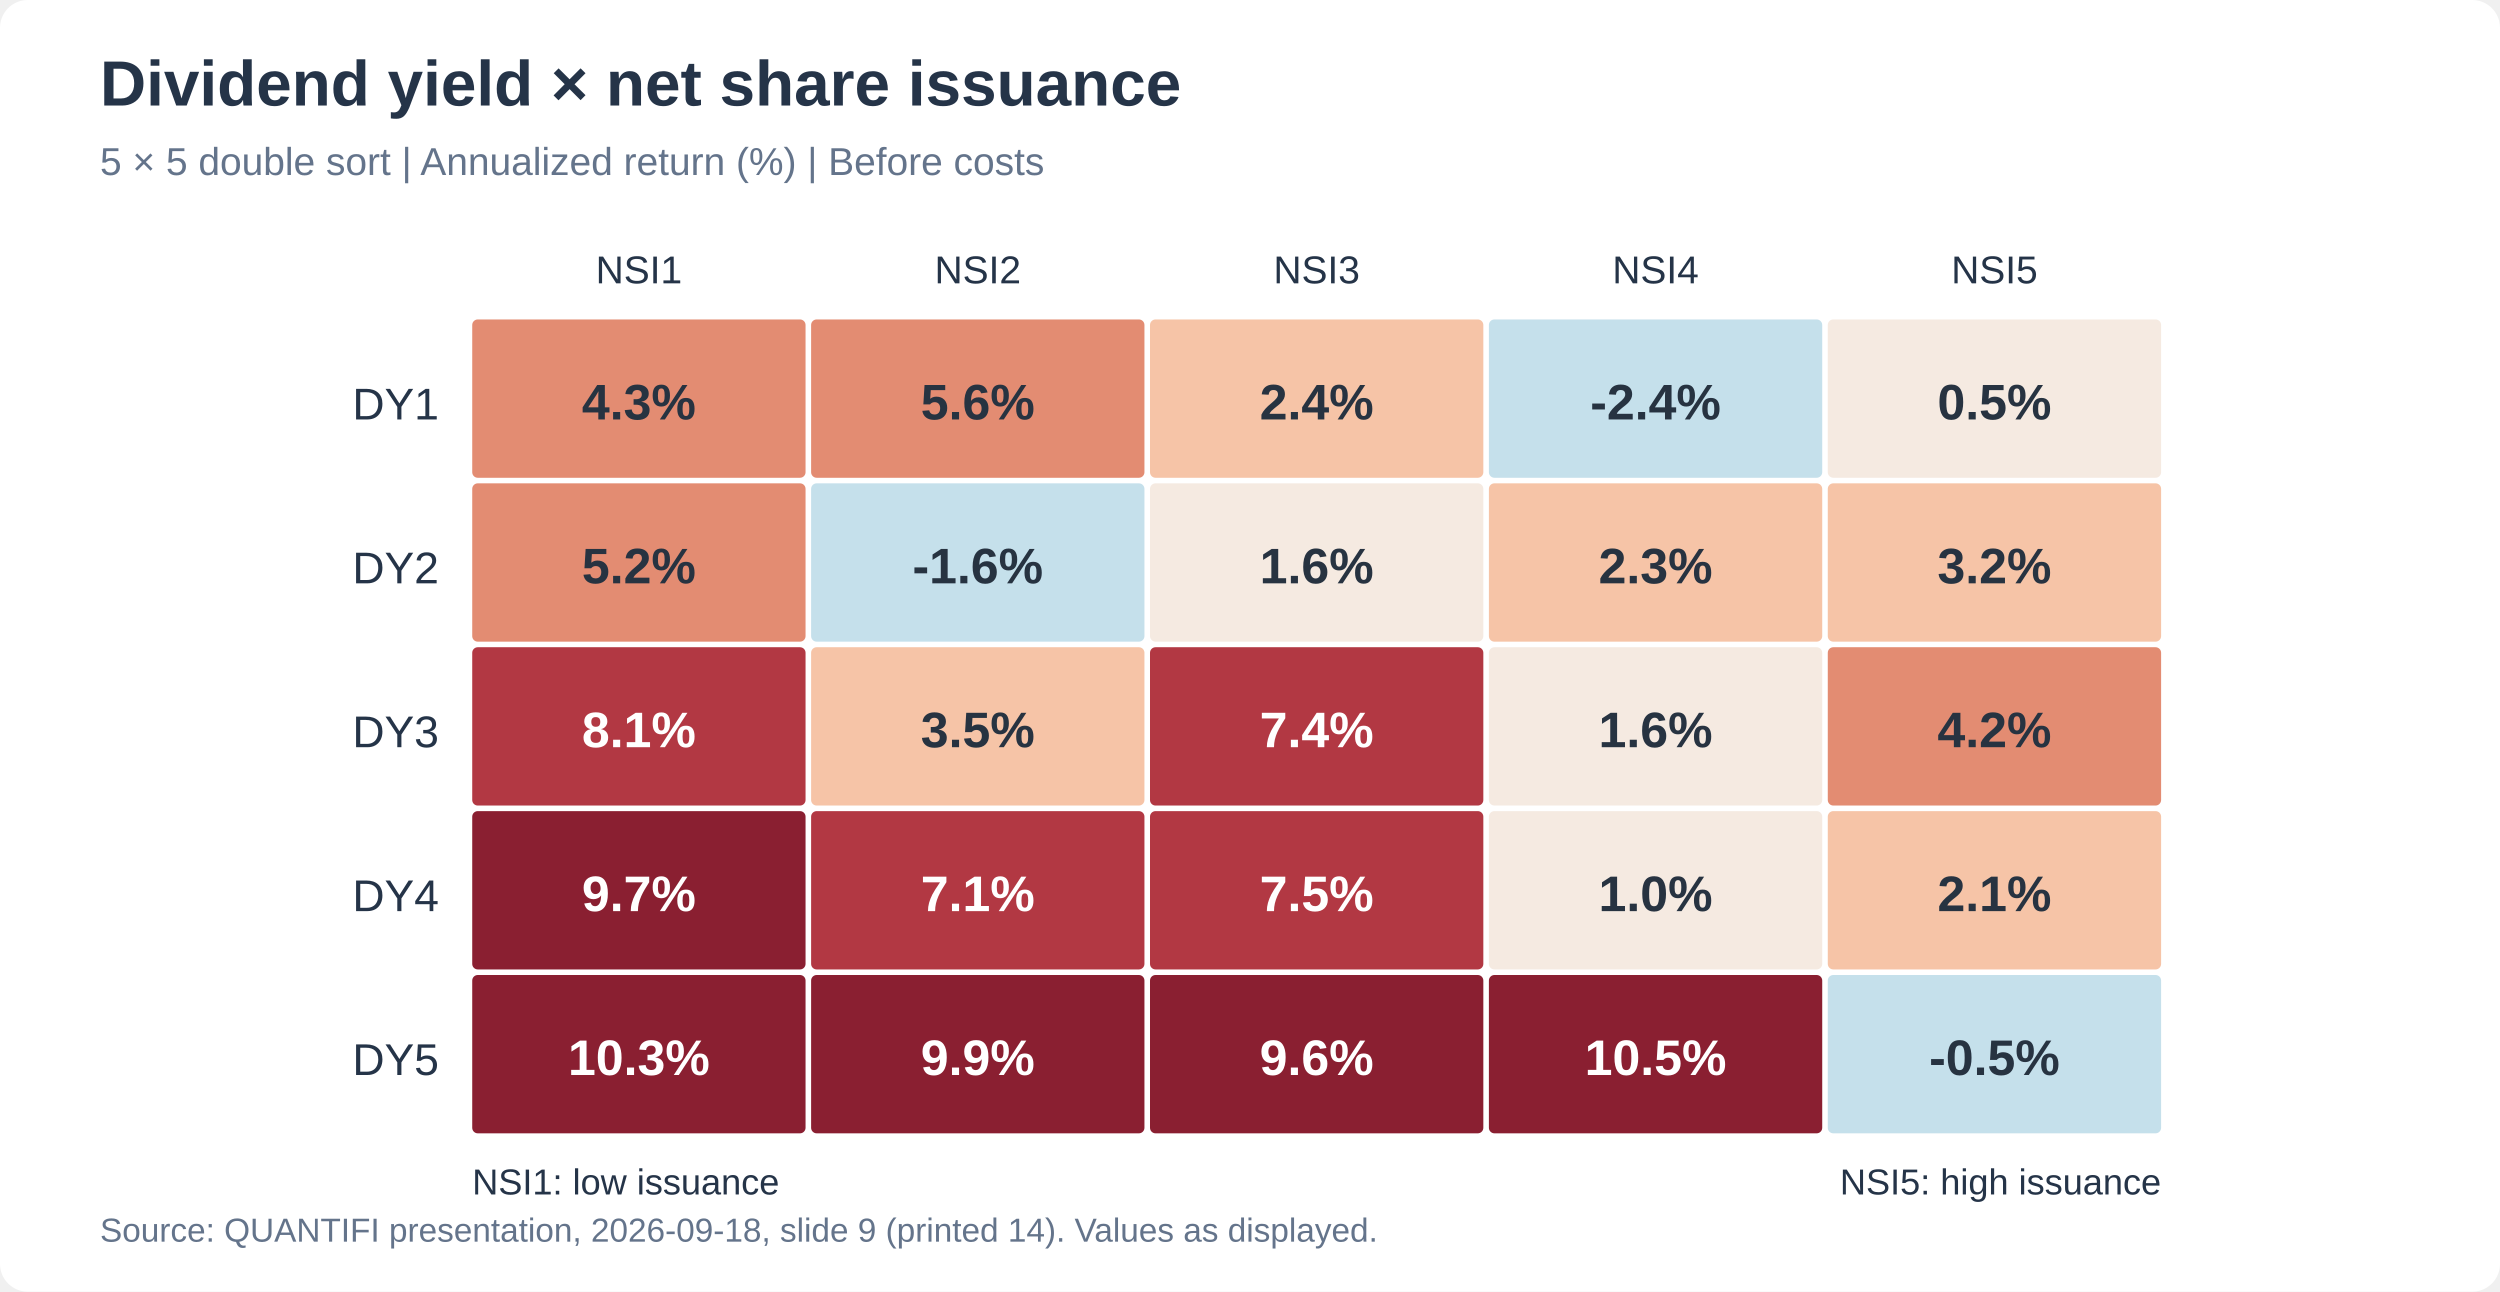
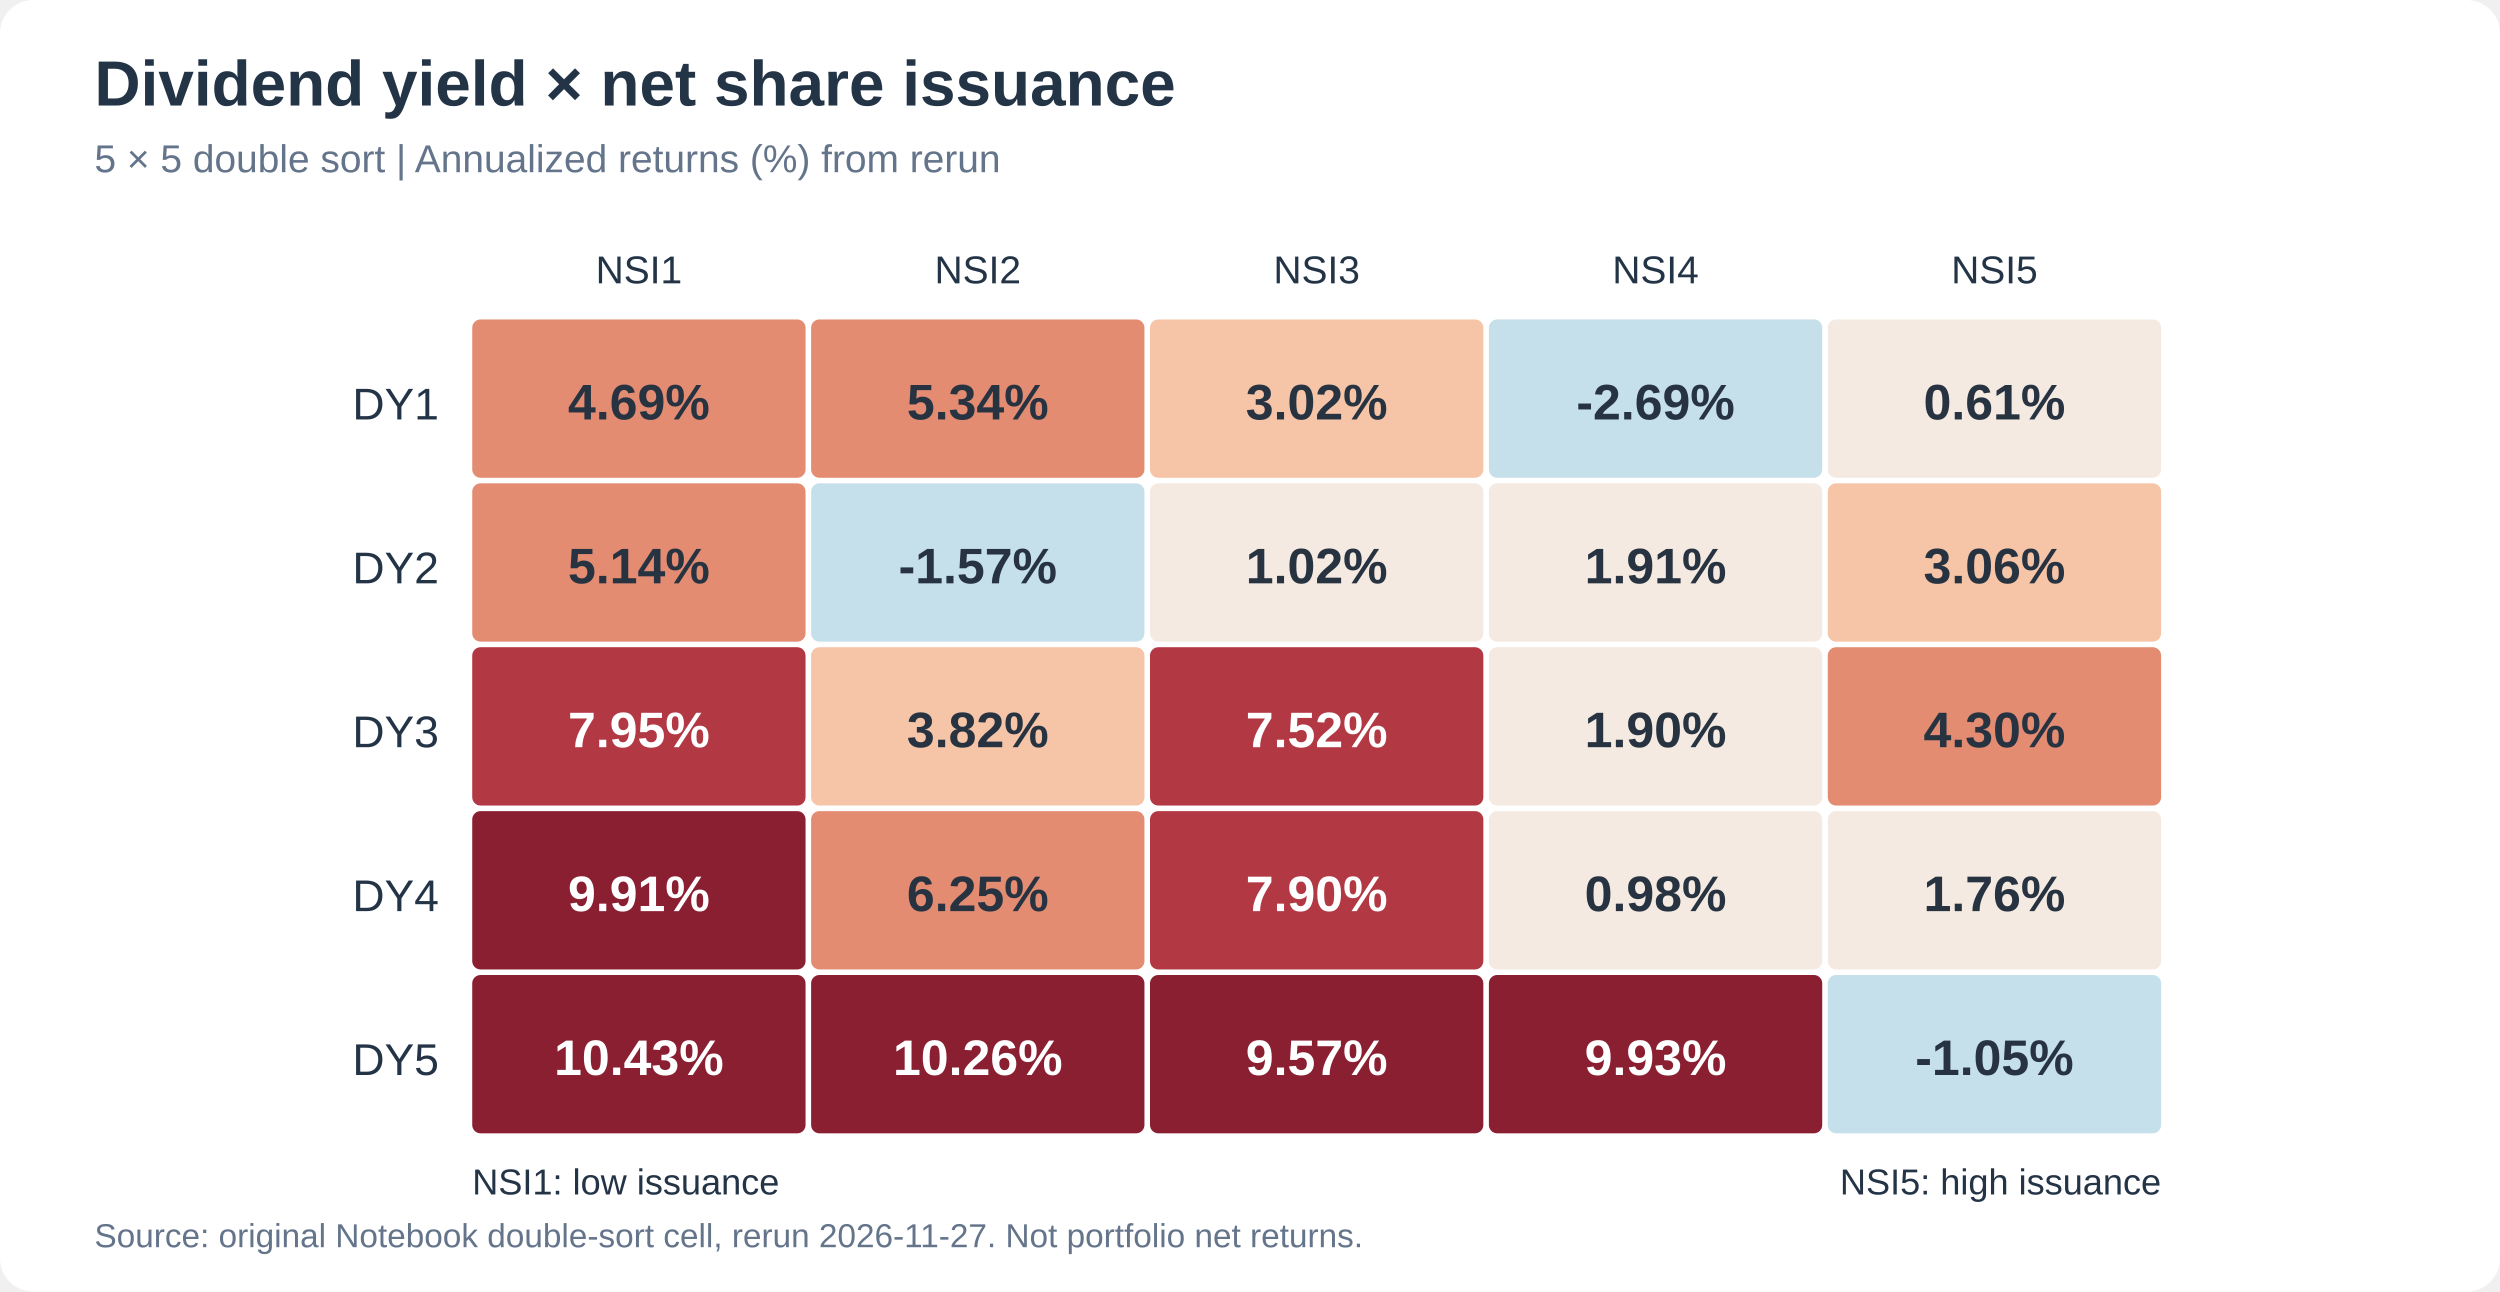
<svg xmlns="http://www.w3.org/2000/svg" width="900" height="465" viewBox="0 0 900 465">
-   <rect width="900" height="465" rx="10" fill="#fff" />
-   <g font-family="Arial, sans-serif" fill="#253448">
-     <text x="36" y="38" font-size="23" font-weight="700">Dividend yield × net share issuance</text>
-     <text x="36" y="63" font-size="14" fill="#64748b">5 × 5 double sort | Annualized return (%) | Before costs</text>
-     <text x="158" y="151" text-anchor="end" font-size="16">DY1</text>
-     <rect x="170" y="115" width="120" height="57" rx="2" fill="#e38c72" />
-     <text x="230" y="151" font-size="18" font-weight="700" text-anchor="middle" fill="#273341">4.3%</text>
-     <rect x="292" y="115" width="120" height="57" rx="2" fill="#e38c72" />
-     <text x="352" y="151" font-size="18" font-weight="700" text-anchor="middle" fill="#273341">5.6%</text>
-     <rect x="414" y="115" width="120" height="57" rx="2" fill="#f6c4a7" />
-     <text x="474" y="151" font-size="18" font-weight="700" text-anchor="middle" fill="#273341">2.4%</text>
-     <rect x="536" y="115" width="120" height="57" rx="2" fill="#c5e0eb" />
-     <text x="596" y="151" font-size="18" font-weight="700" text-anchor="middle" fill="#273341">-2.4%</text>
-     <rect x="658" y="115" width="120" height="57" rx="2" fill="#f5eae1" />
-     <text x="718" y="151" font-size="18" font-weight="700" text-anchor="middle" fill="#273341">0.5%</text>
-     <text x="158" y="210" text-anchor="end" font-size="16">DY2</text>
-     <rect x="170" y="174" width="120" height="57" rx="2" fill="#e38c72" />
-     <text x="230" y="210" font-size="18" font-weight="700" text-anchor="middle" fill="#273341">5.2%</text>
-     <rect x="292" y="174" width="120" height="57" rx="2" fill="#c5e0eb" />
-     <text x="352" y="210" font-size="18" font-weight="700" text-anchor="middle" fill="#273341">-1.6%</text>
-     <rect x="414" y="174" width="120" height="57" rx="2" fill="#f5eae1" />
-     <text x="474" y="210" font-size="18" font-weight="700" text-anchor="middle" fill="#273341">1.6%</text>
-     <rect x="536" y="174" width="120" height="57" rx="2" fill="#f6c4a7" />
-     <text x="596" y="210" font-size="18" font-weight="700" text-anchor="middle" fill="#273341">2.3%</text>
-     <rect x="658" y="174" width="120" height="57" rx="2" fill="#f6c4a7" />
-     <text x="718" y="210" font-size="18" font-weight="700" text-anchor="middle" fill="#273341">3.2%</text>
-     <text x="158" y="269" text-anchor="end" font-size="16">DY3</text>
-     <rect x="170" y="233" width="120" height="57" rx="2" fill="#b23843" />
-     <text x="230" y="269" font-size="18" font-weight="700" text-anchor="middle" fill="#fff">8.1%</text>
-     <rect x="292" y="233" width="120" height="57" rx="2" fill="#f6c4a7" />
-     <text x="352" y="269" font-size="18" font-weight="700" text-anchor="middle" fill="#273341">3.5%</text>
-     <rect x="414" y="233" width="120" height="57" rx="2" fill="#b23843" />
-     <text x="474" y="269" font-size="18" font-weight="700" text-anchor="middle" fill="#fff">7.4%</text>
-     <rect x="536" y="233" width="120" height="57" rx="2" fill="#f5eae1" />
-     <text x="596" y="269" font-size="18" font-weight="700" text-anchor="middle" fill="#273341">1.6%</text>
-     <rect x="658" y="233" width="120" height="57" rx="2" fill="#e38c72" />
-     <text x="718" y="269" font-size="18" font-weight="700" text-anchor="middle" fill="#273341">4.2%</text>
-     <text x="158" y="328" text-anchor="end" font-size="16">DY4</text>
-     <rect x="170" y="292" width="120" height="57" rx="2" fill="#8a1f31" />
-     <text x="230" y="328" font-size="18" font-weight="700" text-anchor="middle" fill="#fff">9.7%</text>
-     <rect x="292" y="292" width="120" height="57" rx="2" fill="#b23843" />
-     <text x="352" y="328" font-size="18" font-weight="700" text-anchor="middle" fill="#fff">7.1%</text>
-     <rect x="414" y="292" width="120" height="57" rx="2" fill="#b23843" />
-     <text x="474" y="328" font-size="18" font-weight="700" text-anchor="middle" fill="#fff">7.5%</text>
-     <rect x="536" y="292" width="120" height="57" rx="2" fill="#f5eae1" />
-     <text x="596" y="328" font-size="18" font-weight="700" text-anchor="middle" fill="#273341">1.0%</text>
-     <rect x="658" y="292" width="120" height="57" rx="2" fill="#f6c4a7" />
-     <text x="718" y="328" font-size="18" font-weight="700" text-anchor="middle" fill="#273341">2.1%</text>
-     <text x="158" y="387" text-anchor="end" font-size="16">DY5</text>
-     <rect x="170" y="351" width="120" height="57" rx="2" fill="#8a1f31" />
-     <text x="230" y="387" font-size="18" font-weight="700" text-anchor="middle" fill="#fff">10.3%</text>
-     <rect x="292" y="351" width="120" height="57" rx="2" fill="#8a1f31" />
-     <text x="352" y="387" font-size="18" font-weight="700" text-anchor="middle" fill="#fff">9.9%</text>
-     <rect x="414" y="351" width="120" height="57" rx="2" fill="#8a1f31" />
-     <text x="474" y="387" font-size="18" font-weight="700" text-anchor="middle" fill="#fff">9.6%</text>
-     <rect x="536" y="351" width="120" height="57" rx="2" fill="#8a1f31" />
-     <text x="596" y="387" font-size="18" font-weight="700" text-anchor="middle" fill="#fff">10.5%</text>
-     <rect x="658" y="351" width="120" height="57" rx="2" fill="#c5e0eb" />
-     <text x="718" y="387" font-size="18" font-weight="700" text-anchor="middle" fill="#273341">-0.5%</text>
-     <text x="230" y="102" text-anchor="middle" font-size="14">NSI1</text>
-     <text x="352" y="102" text-anchor="middle" font-size="14">NSI2</text>
-     <text x="474" y="102" text-anchor="middle" font-size="14">NSI3</text>
-     <text x="596" y="102" text-anchor="middle" font-size="14">NSI4</text>
-     <text x="718" y="102" text-anchor="middle" font-size="14">NSI5</text>
+   <rect width="900" height="465" rx="12" fill="#fff" />
+   <g font-family="Arial, sans-serif" fill="#243447">
+     <text x="34" y="38" font-size="23" font-weight="700">Dividend yield × net share issuance</text>
+     <text x="34" y="62" font-size="14" fill="#64748b">5 × 5 double sort | Annualized returns (%) from rerun</text>
+     <text x="230" y="102" font-size="14" text-anchor="middle">NSI1</text>
+     <text x="352" y="102" font-size="14" text-anchor="middle">NSI2</text>
+     <text x="474" y="102" font-size="14" text-anchor="middle">NSI3</text>
+     <text x="596" y="102" font-size="14" text-anchor="middle">NSI4</text>
+     <text x="718" y="102" font-size="14" text-anchor="middle">NSI5</text>
+     <text x="158" y="151" font-size="16" text-anchor="end">DY1</text>
+     <rect x="170" y="115" width="120" height="57" rx="3" fill="#e38c72" />
+     <text x="230" y="151" font-size="18" font-weight="700" text-anchor="middle" fill="#273341">4.69%</text>
+     <rect x="292" y="115" width="120" height="57" rx="3" fill="#e38c72" />
+     <text x="352" y="151" font-size="18" font-weight="700" text-anchor="middle" fill="#273341">5.34%</text>
+     <rect x="414" y="115" width="120" height="57" rx="3" fill="#f6c4a7" />
+     <text x="474" y="151" font-size="18" font-weight="700" text-anchor="middle" fill="#273341">3.02%</text>
+     <rect x="536" y="115" width="120" height="57" rx="3" fill="#c5e0eb" />
+     <text x="596" y="151" font-size="18" font-weight="700" text-anchor="middle" fill="#273341">-2.69%</text>
+     <rect x="658" y="115" width="120" height="57" rx="3" fill="#f5eae1" />
+     <text x="718" y="151" font-size="18" font-weight="700" text-anchor="middle" fill="#273341">0.61%</text>
+     <text x="158" y="210" font-size="16" text-anchor="end">DY2</text>
+     <rect x="170" y="174" width="120" height="57" rx="3" fill="#e38c72" />
+     <text x="230" y="210" font-size="18" font-weight="700" text-anchor="middle" fill="#273341">5.14%</text>
+     <rect x="292" y="174" width="120" height="57" rx="3" fill="#c5e0eb" />
+     <text x="352" y="210" font-size="18" font-weight="700" text-anchor="middle" fill="#273341">-1.57%</text>
+     <rect x="414" y="174" width="120" height="57" rx="3" fill="#f5eae1" />
+     <text x="474" y="210" font-size="18" font-weight="700" text-anchor="middle" fill="#273341">1.02%</text>
+     <rect x="536" y="174" width="120" height="57" rx="3" fill="#f5eae1" />
+     <text x="596" y="210" font-size="18" font-weight="700" text-anchor="middle" fill="#273341">1.91%</text>
+     <rect x="658" y="174" width="120" height="57" rx="3" fill="#f6c4a7" />
+     <text x="718" y="210" font-size="18" font-weight="700" text-anchor="middle" fill="#273341">3.06%</text>
+     <text x="158" y="269" font-size="16" text-anchor="end">DY3</text>
+     <rect x="170" y="233" width="120" height="57" rx="3" fill="#b23843" />
+     <text x="230" y="269" font-size="18" font-weight="700" text-anchor="middle" fill="#fff">7.95%</text>
+     <rect x="292" y="233" width="120" height="57" rx="3" fill="#f6c4a7" />
+     <text x="352" y="269" font-size="18" font-weight="700" text-anchor="middle" fill="#273341">3.82%</text>
+     <rect x="414" y="233" width="120" height="57" rx="3" fill="#b23843" />
+     <text x="474" y="269" font-size="18" font-weight="700" text-anchor="middle" fill="#fff">7.52%</text>
+     <rect x="536" y="233" width="120" height="57" rx="3" fill="#f5eae1" />
+     <text x="596" y="269" font-size="18" font-weight="700" text-anchor="middle" fill="#273341">1.90%</text>
+     <rect x="658" y="233" width="120" height="57" rx="3" fill="#e38c72" />
+     <text x="718" y="269" font-size="18" font-weight="700" text-anchor="middle" fill="#273341">4.30%</text>
+     <text x="158" y="328" font-size="16" text-anchor="end">DY4</text>
+     <rect x="170" y="292" width="120" height="57" rx="3" fill="#8a1f31" />
+     <text x="230" y="328" font-size="18" font-weight="700" text-anchor="middle" fill="#fff">9.91%</text>
+     <rect x="292" y="292" width="120" height="57" rx="3" fill="#e38c72" />
+     <text x="352" y="328" font-size="18" font-weight="700" text-anchor="middle" fill="#273341">6.25%</text>
+     <rect x="414" y="292" width="120" height="57" rx="3" fill="#b23843" />
+     <text x="474" y="328" font-size="18" font-weight="700" text-anchor="middle" fill="#fff">7.90%</text>
+     <rect x="536" y="292" width="120" height="57" rx="3" fill="#f5eae1" />
+     <text x="596" y="328" font-size="18" font-weight="700" text-anchor="middle" fill="#273341">0.98%</text>
+     <rect x="658" y="292" width="120" height="57" rx="3" fill="#f5eae1" />
+     <text x="718" y="328" font-size="18" font-weight="700" text-anchor="middle" fill="#273341">1.76%</text>
+     <text x="158" y="387" font-size="16" text-anchor="end">DY5</text>
+     <rect x="170" y="351" width="120" height="57" rx="3" fill="#8a1f31" />
+     <text x="230" y="387" font-size="18" font-weight="700" text-anchor="middle" fill="#fff">10.43%</text>
+     <rect x="292" y="351" width="120" height="57" rx="3" fill="#8a1f31" />
+     <text x="352" y="387" font-size="18" font-weight="700" text-anchor="middle" fill="#fff">10.26%</text>
+     <rect x="414" y="351" width="120" height="57" rx="3" fill="#8a1f31" />
+     <text x="474" y="387" font-size="18" font-weight="700" text-anchor="middle" fill="#fff">9.57%</text>
+     <rect x="536" y="351" width="120" height="57" rx="3" fill="#8a1f31" />
+     <text x="596" y="387" font-size="18" font-weight="700" text-anchor="middle" fill="#fff">9.93%</text>
+     <rect x="658" y="351" width="120" height="57" rx="3" fill="#c5e0eb" />
+     <text x="718" y="387" font-size="18" font-weight="700" text-anchor="middle" fill="#273341">-1.05%</text>
    <text x="170" y="430" font-size="13">NSI1: low issuance</text>
    <text x="778" y="430" text-anchor="end" font-size="13">NSI5: high issuance</text>
-     <text x="36" y="447" font-size="12" fill="#64748b">Source: QUANTIFI presentation, 2026-09-18, slide 9 (printed 14). Values as displayed.</text>
+     <text x="34" y="449" font-size="12" fill="#64748b">Source: original Notebook double-sort cell, rerun 2026-11-27. Not portfolio net returns.</text>
  </g>
</svg>
